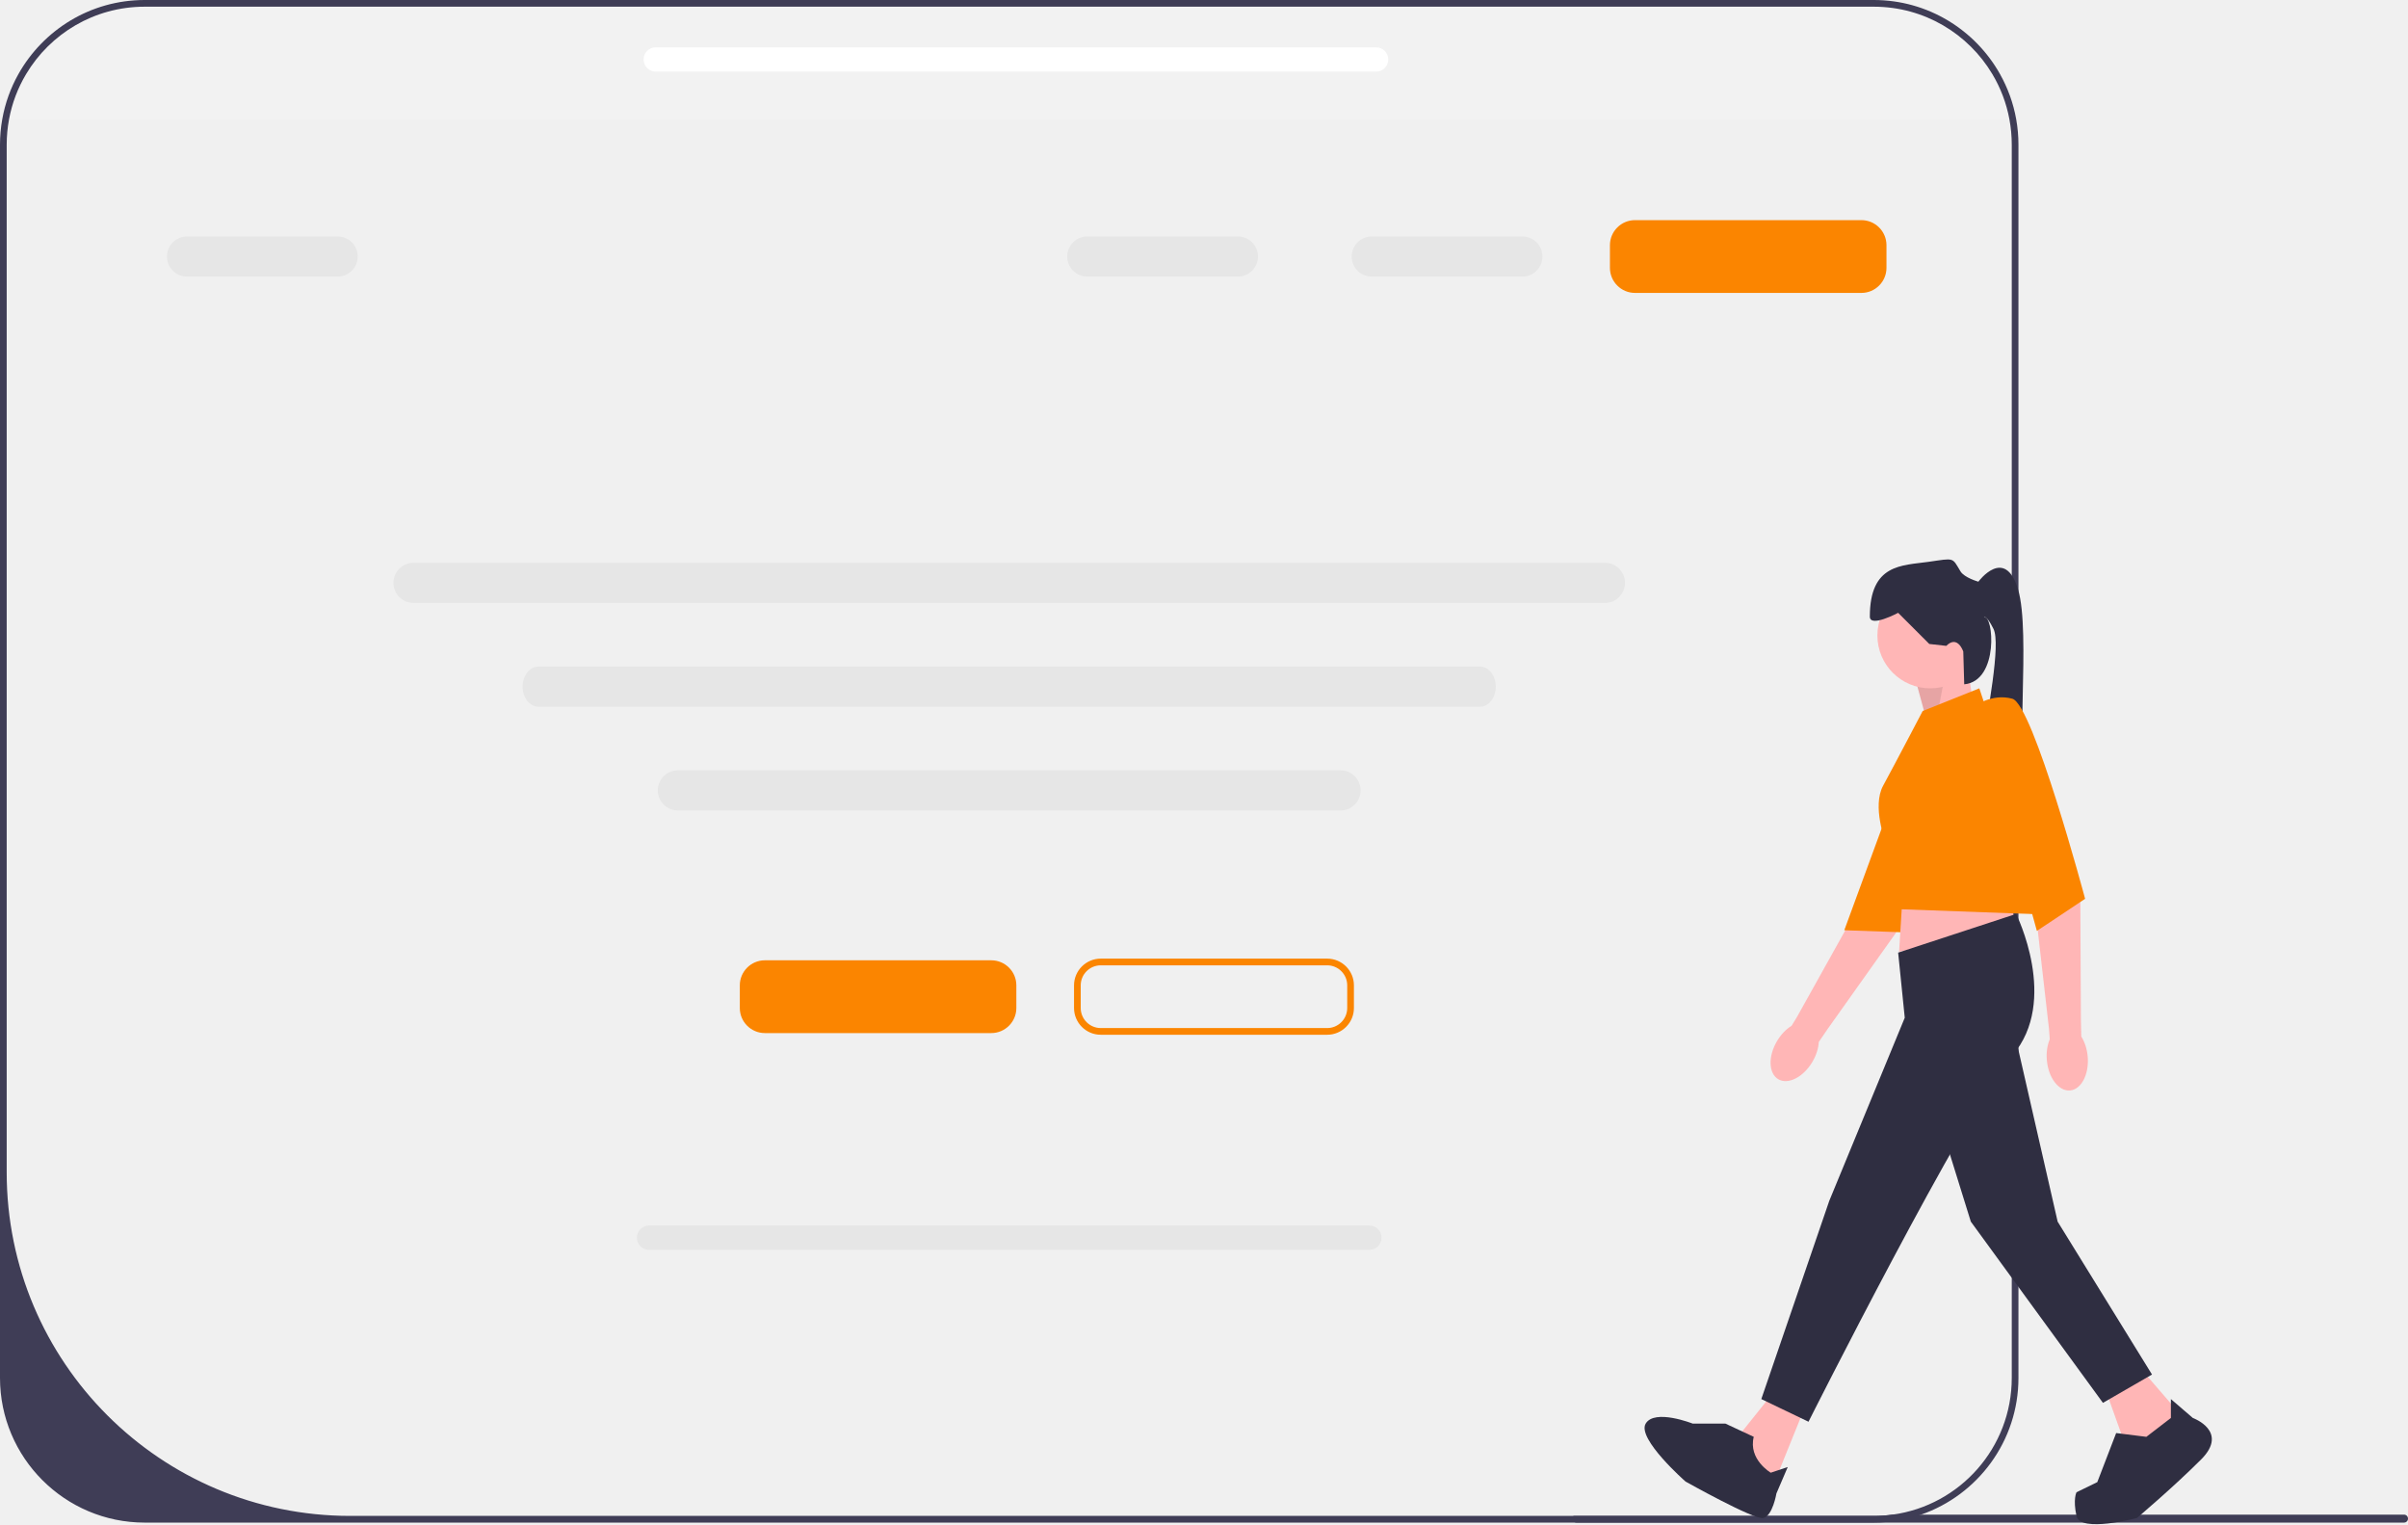
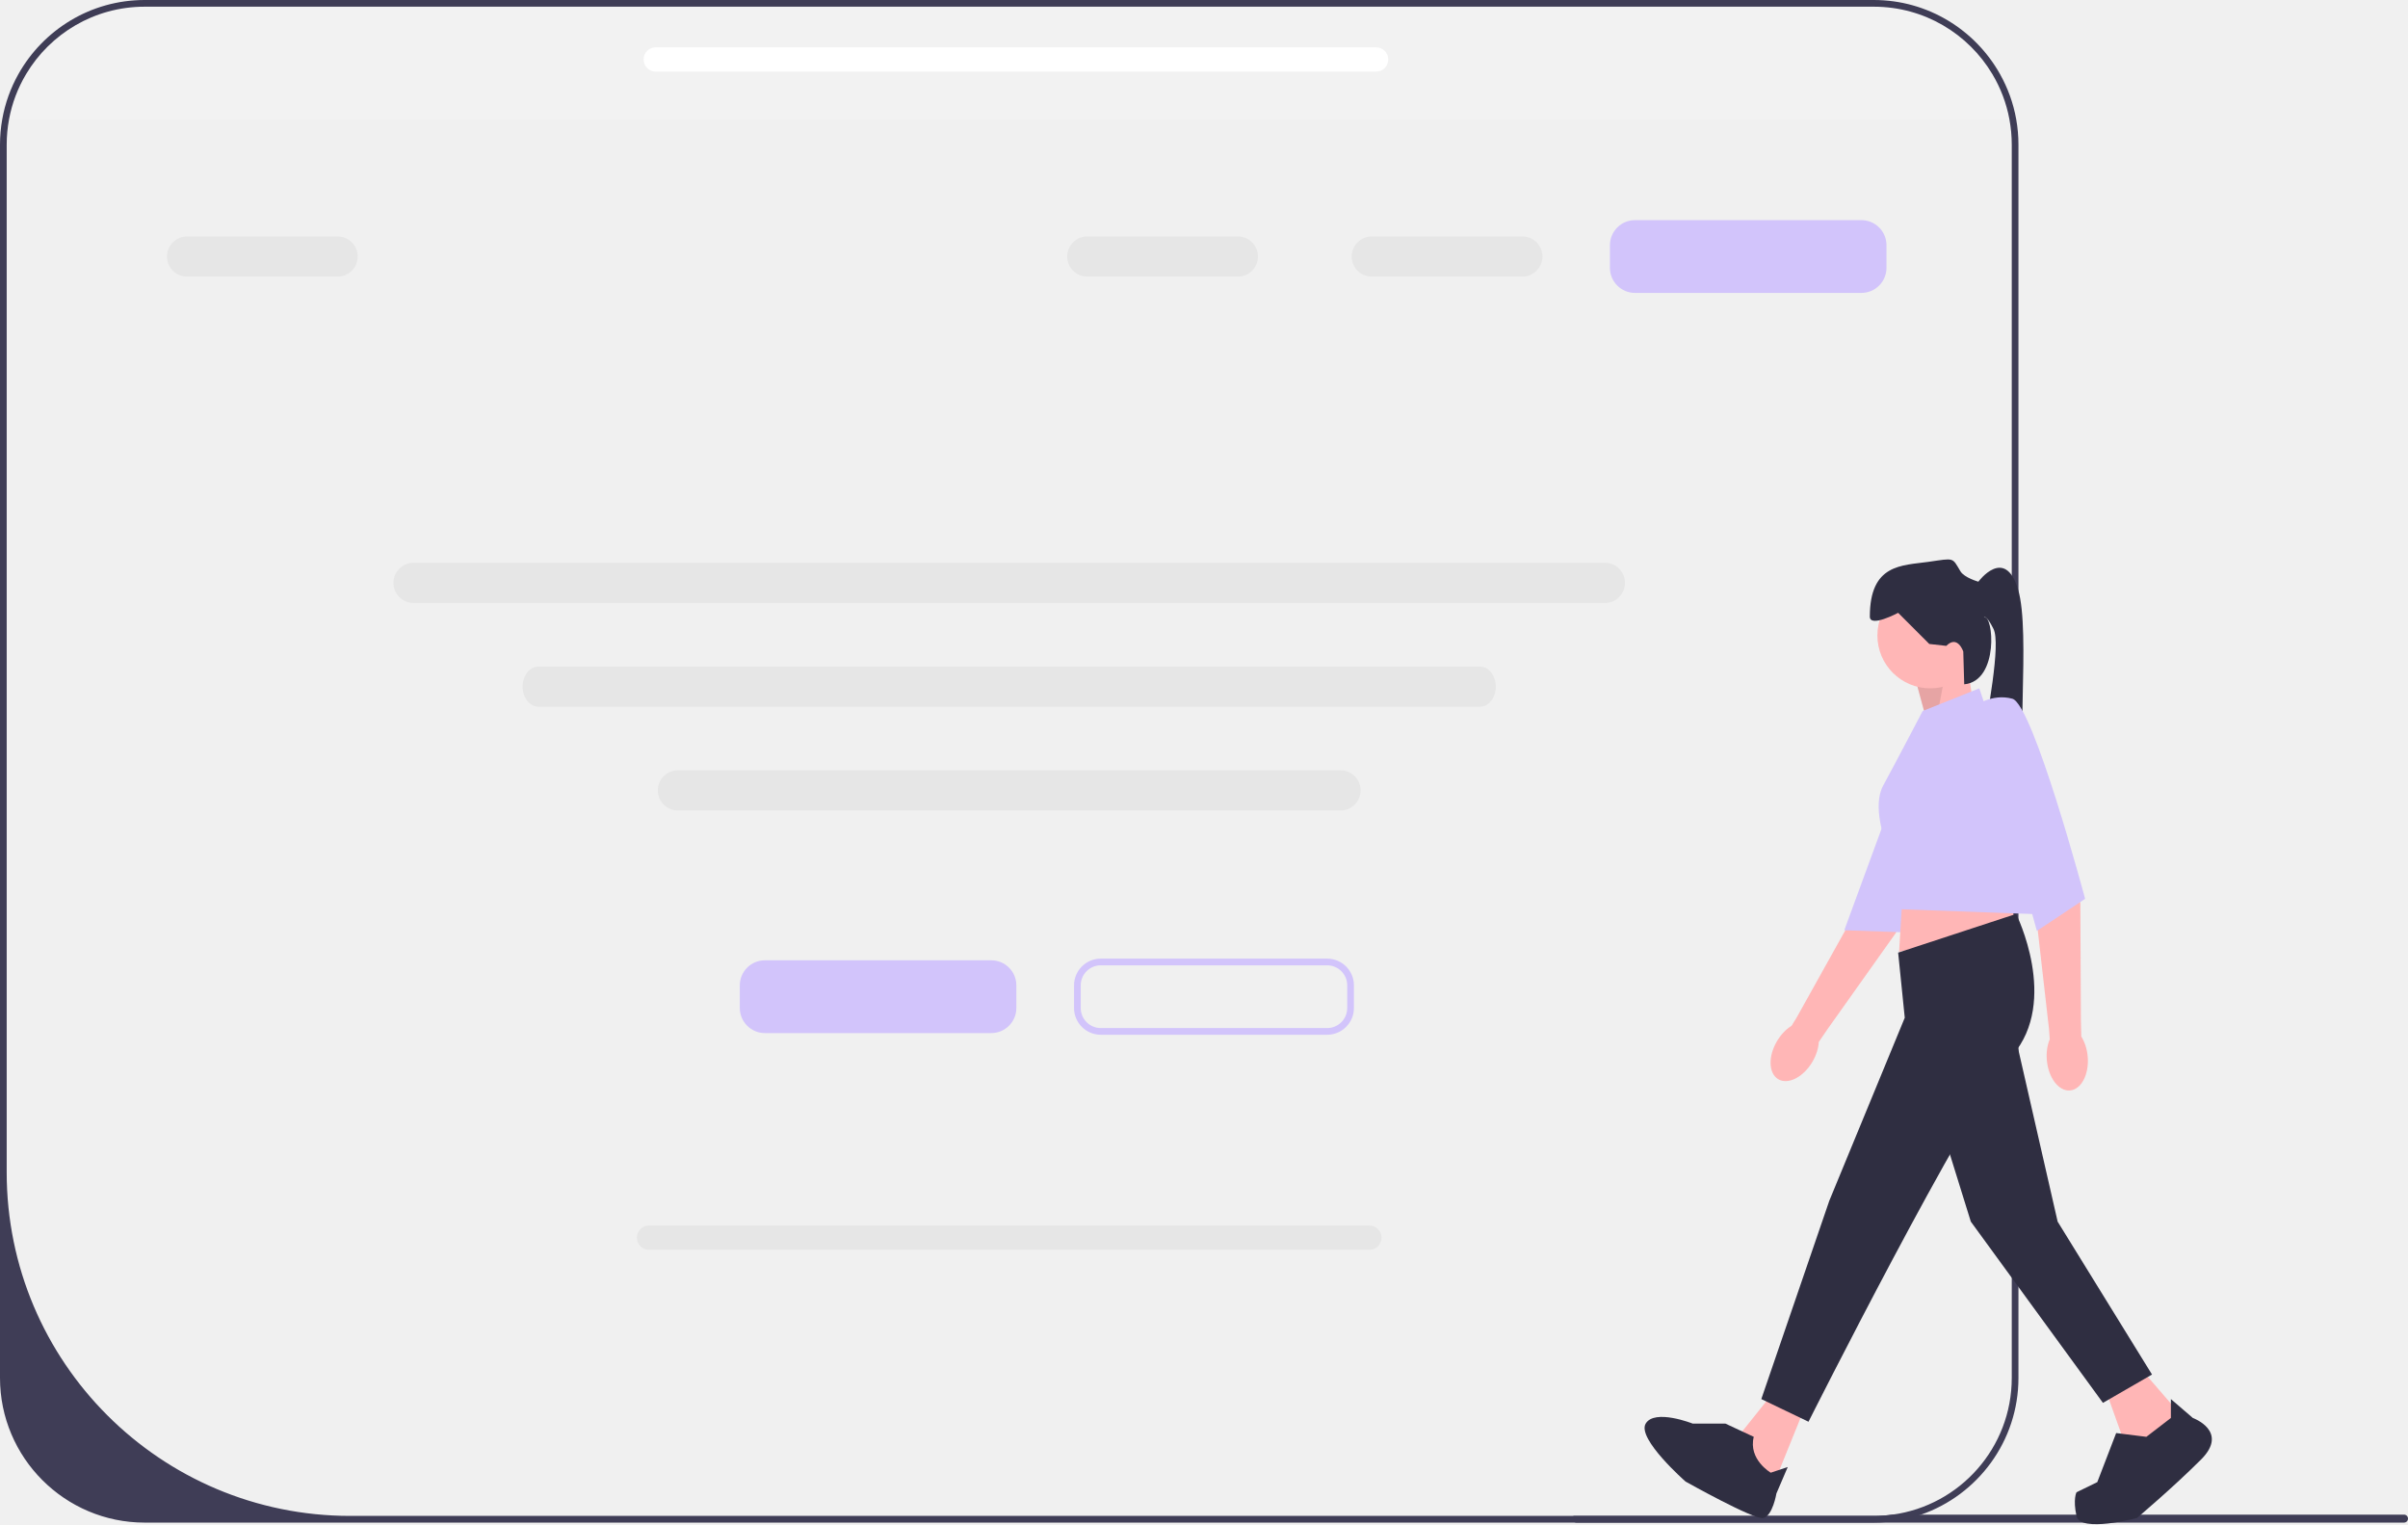
<svg xmlns="http://www.w3.org/2000/svg" width="719.53" height="455.365" viewBox="0 0 719.53 455.365">
  <path d="M602.46,35.65H.67c.85-4.82,2.51-9.38,4.83-13.51C12.91,8.94,27.04,0,43.23,0H559.9c16.18,0,30.32,8.94,37.72,22.14,2.32,4.13,3.99,8.69,4.84,13.51Z" fill="#f2f2f2" />
  <path d="M719.53,453.7c0,.66-.53,1.19-1.19,1.19h-247.29c-.66,0-1.19-.53-1.19-1.19,0-.32,.12-.6,.32-.81h89.72c1.91,0,3.78-.13,5.62-.38h152.82c.66,0,1.19,.53,1.19,1.19Z" fill="#3f3d56" />
  <path d="M442.218,211.14H160.905c-2.614,0-4.741-2.691-4.741-6s2.127-6,4.741-6H442.218c2.614,0,4.741,2.691,4.741,6s-2.127,6-4.741,6Z" fill="#e6e6e6" />
  <path d="M602.46,35.65c-.85-4.82-2.52-9.38-4.84-13.51-7.4-13.2-21.54-22.14-37.72-22.14H43.23C27.04,0,12.91,8.94,5.5,22.14c-2.32,4.13-3.98,8.69-4.83,13.51-.44,2.46-.67,4.99-.67,7.58V411.66c0,23.84,19.39,43.23,43.23,43.23H559.9c4.94,0,9.7-.84,14.13-2.38,16.92-5.86,29.1-21.96,29.1-40.85V43.23c0-2.58-.23-5.12-.67-7.58Zm-1.33,376.01c0,20.86-15.5,38.11-35.61,40.85-1.84,.25-3.71,.38-5.62,.38H104.64c-56.69,0-102.64-45.96-102.64-102.65V43.23c0-2.59,.24-5.12,.7-7.58,.9-4.86,2.65-9.41,5.1-13.51C14.99,10.08,28.17,2,43.23,2H559.9c15.06,0,28.24,8.08,35.43,20.14,2.45,4.1,4.2,8.65,5.1,13.51,.46,2.46,.7,4.99,.7,7.58V411.66Z" fill="#3f3d56" />
  <g>
    <polygon points="575.926 216.08 572.542 203.672 587.77 198.032 589.462 209.312 575.926 216.08" fill="#ffb6b6" />
    <polygon points="575.926 216.08 572.542 203.672 581.51 199.889 578.724 214.517 575.926 216.08" isolation="isolate" opacity=".1" />
    <g>
      <path d="M531.349,322.417c-2.909-1.73-3.062-6.838-.343-11.409,1.19-2.001,2.734-3.567,4.337-4.55l1.597-2.609,20.202-36.216s8.843-34.156,12.443-38.286c3.6-4.13,8.806-3.157,8.806-3.157l4.617,4.101-16.479,48.377-20.336,28.638-2.725,3.985c-.099,1.878-.739,3.982-1.93,5.983-2.719,4.571-7.282,6.873-10.19,5.142v0Z" fill="#ffb6b6" />
-       <path d="M575.093,212.535s6.426-.248,10.48,4.743-17.185,61.249-17.185,61.249l-17.3-.612,24.005-65.379h0Z" fill="#fb8500ff" />
+       <path d="M575.093,212.535s6.426-.248,10.48,4.743-17.185,61.249-17.185,61.249l-17.3-.612,24.005-65.379h0Z" fill="#D2C4FB" />
    </g>
    <circle cx="576.772" cy="189.854" r="15.792" fill="#ffb6b6" />
    <polygon points="539.831 419.114 529.115 445.621 522.912 439.417 520.656 427.573 529.679 416.294 539.831 419.114" fill="#ffb6b6" />
    <polygon points="640.22 409.526 650.936 421.934 645.86 432.085 634.58 430.393 628.941 414.602 640.22 409.526" fill="#ffb6b6" />
    <polygon points="568.876 261.48 567.466 284.322 602.433 278.118 600.177 264.018 568.876 261.48" fill="#ffb6b6" />
    <path d="M567.184,284.604l35.249-11.562s12.972,25.943-1.128,42.299-60.91,109.413-60.91,109.413l-14.1-6.768,20.303-59.218,22.559-54.706-1.974-19.457h0Z" fill="#2f2e41" />
    <polygon points="601.305 305.753 614.841 364.971 643.04 410.654 628.377 419.114 588.898 364.971 575.926 323.236 601.305 305.753" fill="#2f2e41" />
    <path d="M515.58,425.318h-9.768s-11.397-4.512-14.069,0,11.918,17.308,11.918,17.308c0,0,20.378,11.455,23.198,10.891s3.948-7.332,3.948-7.332l3.384-7.896-5.076,1.692s-6.768-3.948-5.076-10.716l-8.46-3.948h0Z" fill="#2f2e41" />
    <path d="M648.68,423.626v-5.64l6.557,5.64s10.927,3.948,2.467,12.408c-8.46,8.46-19.175,17.483-19.175,17.483,0,0-16.919,4.512-18.047-.564s0-7.13,0-7.13l6.204-3.022,5.64-14.664,9.024,1.128,7.332-5.64,0-0Z" fill="#2f2e41" />
    <path d="M581.566,192.956l-5.076-.564-9.306-9.306s-8.46,4.512-8.46,1.128c0-15.792,9.588-15.228,17.484-16.356,7.896-1.128,7.05-1.41,9.588,2.82,1.161,1.934,5.358,3.102,5.358,3.102,0,0,7.896-10.716,11.844,2.256,3.948,12.972-1.128,53.014,2.82,56.398,3.948,3.384-16.21,6.763-14.027-6.488s6.131-33.555,3.875-38.066c-2.256-4.512-2.82-3.384-2.82-3.384,2.796-1.141,4.622,18.964-5.919,19.949l-.285-9.797s-1.692-5.076-5.076-1.692l0-0Z" fill="#2f2e41" />
-     <path d="M574.516,212.414l16.919-6.768,22.559,67.678-46.416-1.691-4.179-20.2s-4.08-10.513-.697-16.717,11.813-22.303,11.813-22.303l0-0Z" fill="#fb8500ff" />
+     <path d="M574.516,212.414l16.919-6.768,22.559,67.678-46.416-1.691-4.179-20.2s-4.08-10.513-.697-16.717,11.813-22.303,11.813-22.303l0-0Z" fill="#D2C4FB" />
    <g>
      <path d="M618.543,325.783c-3.372,.29-6.474-3.771-6.93-9.07-.199-2.32,.142-4.492,.871-6.225l-.224-3.051-4.699-41.202s-8.748-33.703-8.231-39.157c.518-5.454,1.335-6.902,1.335-6.902l6.142,.64,14.814,48.913,.173,35.123,.109,4.827c1.014,1.584,1.721,3.666,1.92,5.986,.455,5.299-1.909,9.829-5.281,10.119v0Z" fill="#ffb6b6" />
-       <path d="M590.026,211.004s5.076-3.948,11.28-2.256,21.744,59.782,21.744,59.782l-14.413,9.588-18.611-67.114Z" fill="#fb8500ff" />
+       <path d="M590.026,211.004s5.076-3.948,11.28-2.256,21.744,59.782,21.744,59.782l-14.413,9.588-18.611-67.114Z" fill="#D2C4FB" />
    </g>
  </g>
-   <path d="M296.205,308.64h-67.656c-4.129,0-7.488-3.359-7.488-7.488v-6.767c0-4.129,3.359-7.487,7.488-7.487h67.656c4.129,0,7.488,3.358,7.488,7.487v6.767c0,4.129-3.359,7.488-7.488,7.488Z" fill="#fb8500ff" />
-   <path d="M556.205,87.511h-67.656c-4.129,0-7.488-3.359-7.488-7.488v-6.767c0-4.129,3.359-7.487,7.488-7.487h67.656c4.129,0,7.488,3.358,7.488,7.487v6.767c0,4.129-3.359,7.488-7.488,7.488Z" fill="#fb8500ff" />
-   <path d="M396.573,309.14h-67.656c-4.405,0-7.988-3.584-7.988-7.988v-6.767c0-4.404,3.583-7.987,7.988-7.987h67.656c4.405,0,7.988,3.583,7.988,7.987v6.767c0,4.404-3.583,7.988-7.988,7.988Zm-67.656-20.742c-3.302,0-5.988,2.686-5.988,5.987v6.767c0,3.302,2.687,5.988,5.988,5.988h67.656c3.302,0,5.988-2.687,5.988-5.988v-6.767c0-3.302-2.687-5.987-5.988-5.987h-67.656Z" fill="#fb8500ff" />
+   <path d="M296.205,308.64h-67.656c-4.129,0-7.488-3.359-7.488-7.488v-6.767c0-4.129,3.359-7.487,7.488-7.487h67.656c4.129,0,7.488,3.358,7.488,7.487v6.767c0,4.129-3.359,7.488-7.488,7.488Z" fill="#D2C4FB" />
+   <path d="M556.205,87.511h-67.656c-4.129,0-7.488-3.359-7.488-7.488v-6.767c0-4.129,3.359-7.487,7.488-7.487h67.656c4.129,0,7.488,3.358,7.488,7.487v6.767c0,4.129-3.359,7.488-7.488,7.488Z" fill="#D2C4FB" />
+   <path d="M396.573,309.14h-67.656c-4.405,0-7.988-3.584-7.988-7.988v-6.767c0-4.404,3.583-7.987,7.988-7.987h67.656c4.405,0,7.988,3.583,7.988,7.987v6.767c0,4.404-3.583,7.988-7.988,7.988Zm-67.656-20.742c-3.302,0-5.988,2.686-5.988,5.987v6.767c0,3.302,2.687,5.988,5.988,5.988h67.656c3.302,0,5.988-2.687,5.988-5.988v-6.767c0-3.302-2.687-5.987-5.988-5.987h-67.656Z" fill="#D2C4FB" />
  <path d="M479.561,180.14H123.561c-3.309,0-6-2.691-6-6s2.691-6,6-6H479.561c3.309,0,6,2.691,6,6s-2.691,6-6,6Z" fill="#e6e6e6" />
  <path d="M100.89,82.64H55.89c-3.309,0-6-2.691-6-6s2.691-6,6-6h45c3.309,0,6,2.691,6,6s-2.691,6-6,6Z" fill="#e6e6e6" />
  <path d="M369.89,82.64h-45c-3.309,0-6-2.691-6-6s2.691-6,6-6h45c3.309,0,6,2.691,6,6s-2.691,6-6,6Z" fill="#e6e6e6" />
  <path d="M454.89,82.64h-45c-3.309,0-6-2.691-6-6s2.691-6,6-6h45c3.309,0,6,2.691,6,6s-2.691,6-6,6Z" fill="#e6e6e6" />
  <path d="M400.561,242.14H202.561c-3.309,0-6-2.691-6-6s2.691-6,6-6h198c3.309,0,6,2.691,6,6s-2.691,6-6,6Z" fill="#e6e6e6" />
  <path d="M409.189,373.396H193.934c-2.001,0-3.628-1.627-3.628-3.628s1.627-3.628,3.628-3.628h215.256c2.001,0,3.628,1.627,3.628,3.628s-1.627,3.628-3.628,3.628h-0Z" fill="#e6e6e6" />
  <path d="M411.193,21.396H195.937c-2.001,0-3.628-1.627-3.628-3.628s1.627-3.628,3.628-3.628h215.256c2.001,0,3.628,1.627,3.628,3.628s-1.627,3.628-3.628,3.628h-0Z" fill="#fff" />
</svg>
